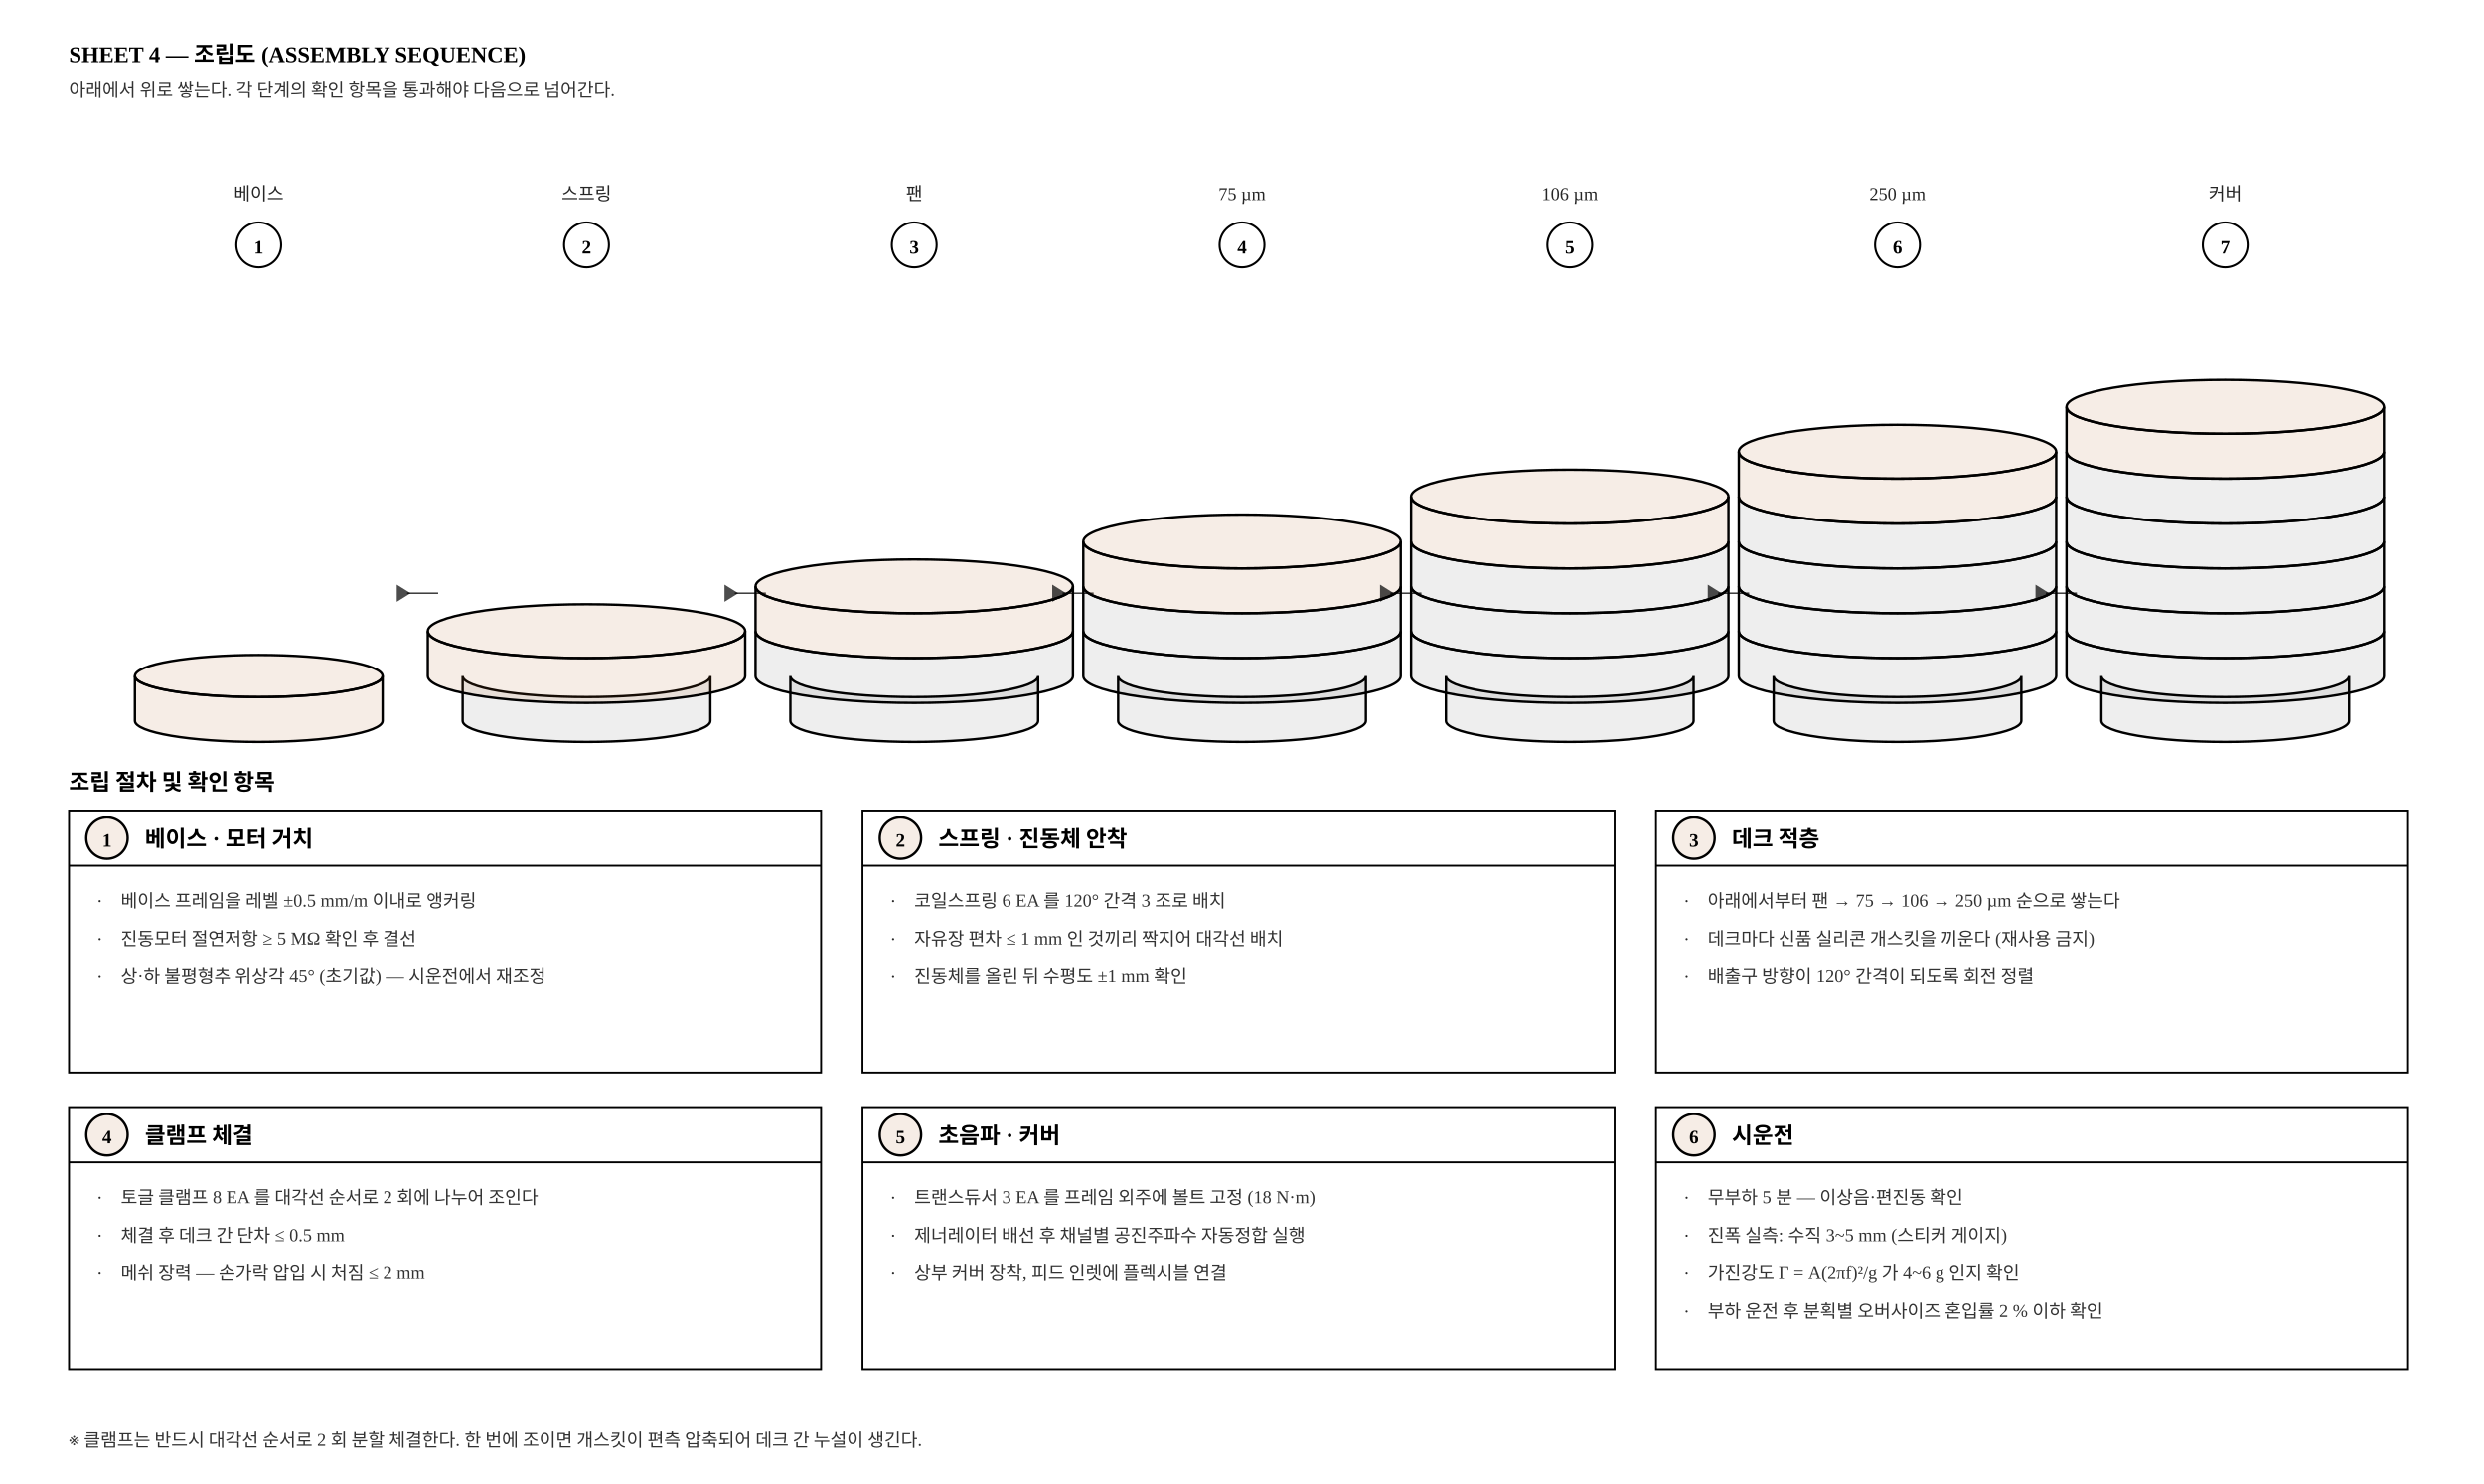
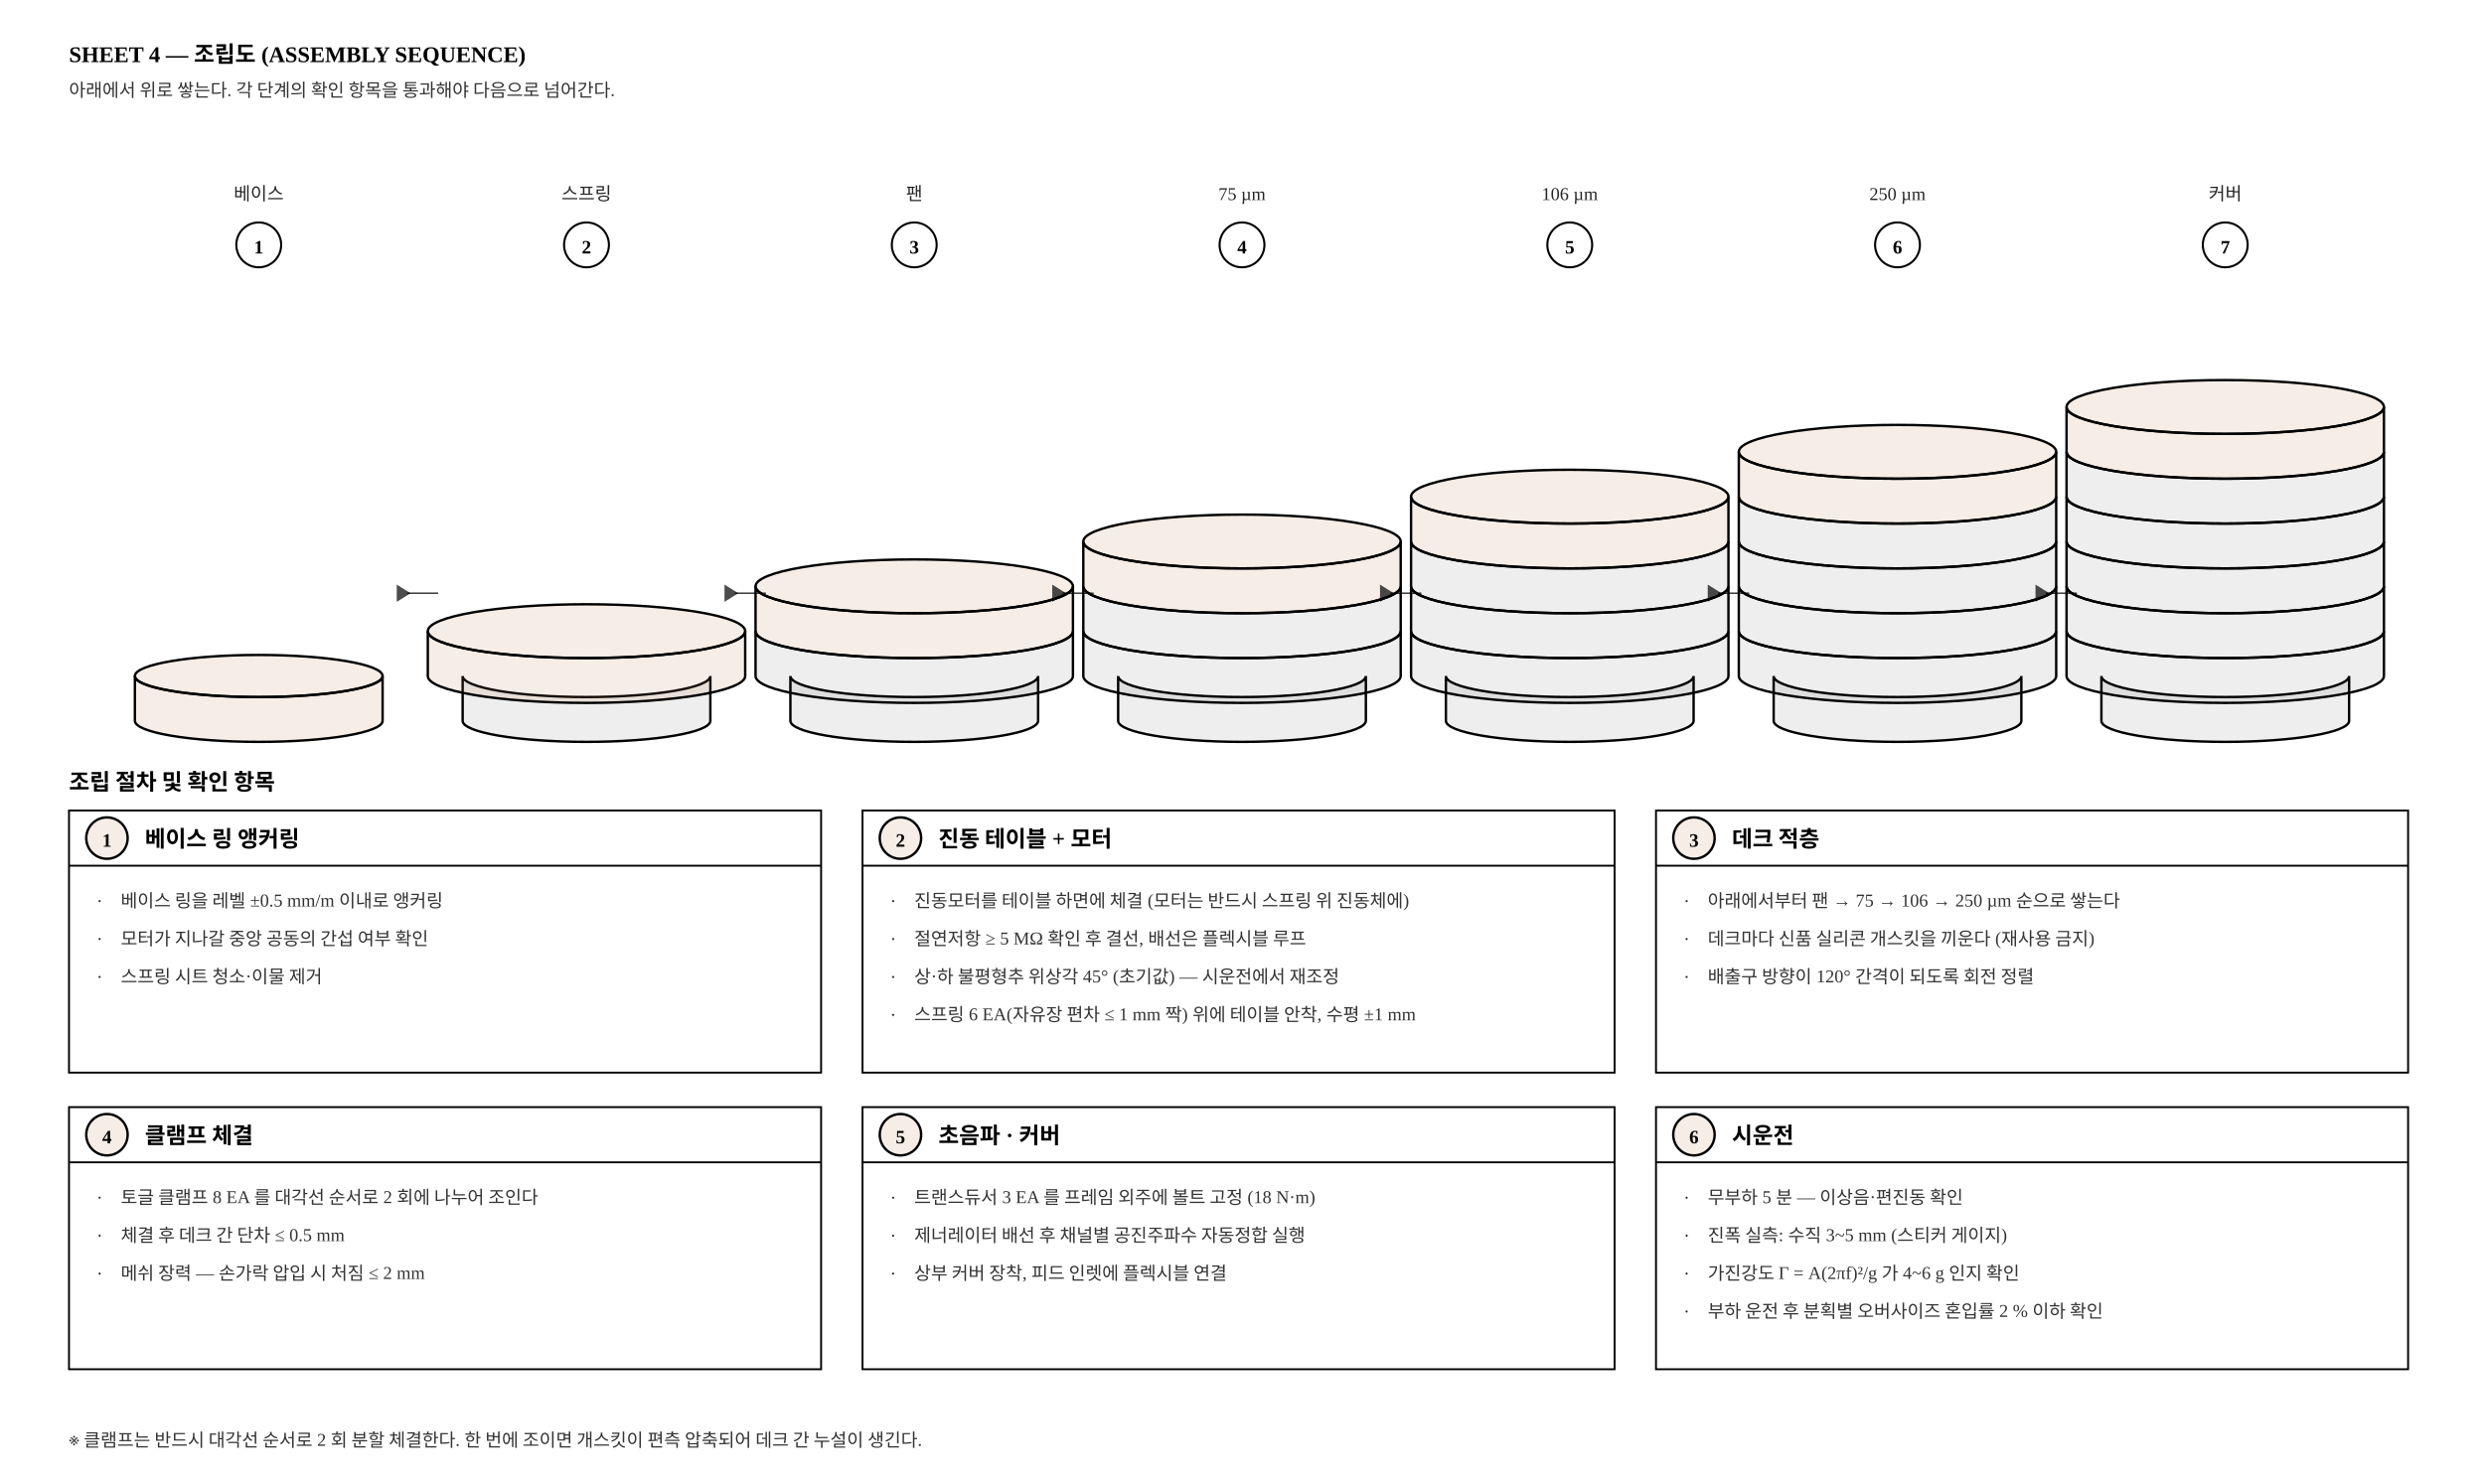
<svg viewBox="0 0 1440 860" role="img" aria-label="SV-01 조립 순서도">
  <defs>
    <marker id="ar" viewBox="0 0 10 10" refX="5" refY="5" markerWidth="6" markerHeight="6" orient="auto">
      <path d="M0,2 L6,5 L0,8 z" fill="currentColor" />
    </marker>
    <pattern id="hatch" width="7" height="7" patternTransform="rotate(45)" patternUnits="userSpaceOnUse">
      <line x1="0" y1="0" x2="0" y2="7" style="stroke:currentColor;stroke-width:1;opacity:.35" />
    </pattern>
  </defs>
  <style>
.ln{fill:none;stroke:currentColor;stroke-width:1.6}
.ln2{fill:none;stroke:currentColor;stroke-width:1.1}
.thin{fill:none;stroke:currentColor;stroke-width:.8;opacity:.55}
.hid{fill:none;stroke:currentColor;stroke-width:.9;stroke-dasharray:6 4;opacity:.5}
.ctr{fill:none;stroke:currentColor;stroke-width:.8;stroke-dasharray:14 3 3 3;opacity:.55}
.dim{fill:none;stroke:currentColor;stroke-width:.9;opacity:.75}
.lead{fill:none;stroke:currentColor;stroke-width:.8;opacity:.6}
.fillA{fill:var(--c1-wash,rgba(180,101,42,.12));stroke:currentColor;stroke-width:1.4}
.fillB{fill:var(--c2-wash,rgba(176,53,122,.12));stroke:currentColor;stroke-width:1.4}
.fillC{fill:var(--c3-wash,rgba(0,113,176,.12));stroke:currentColor;stroke-width:1.4}
.fillG{fill:currentColor;fill-opacity:.07;stroke:currentColor;stroke-width:1.4}
.hatchf{fill:url(#hatch);stroke:currentColor;stroke-width:1.4}
.bal{fill:var(--surface,#fff);stroke:currentColor;stroke-width:1.2}
.t{font-family:var(--ff-body,system-ui);font-size:12px;fill:currentColor}
.ts{font-family:var(--ff-body,system-ui);font-size:10.5px;fill:currentColor;opacity:.8}
.td{font-family:var(--ff-mono,monospace);font-size:10.5px;fill:currentColor;opacity:.85}
.tb{font-family:var(--ff-mono,monospace);font-size:11px;font-weight:700;fill:currentColor}
.th{font-family:var(--ff-body,system-ui);font-size:13px;font-weight:700;fill:currentColor}
</style>
  <text x="40.0" y="36.0" class="th" text-anchor="start">SHEET 4 — 조립도 (ASSEMBLY SEQUENCE)</text>
  <text x="40.0" y="56.0" class="ts" text-anchor="start">아래에서 위로 쌓는다. 각 단계의 확인 항목을 통과해야 다음으로 넘어간다.</text>
  <path d="M78.2,392.0 L78.2,418.0 A71.8,12.2 0 0 0 221.8,418.0 L221.8,392.0 A71.8,12.2 0 0 1 78.2,392.0 Z" class="fillA" />
  <ellipse cx="150.0" cy="392.0" rx="71.8" ry="12.2" class="fillA" />
  <text x="150.0" y="116.0" class="td" text-anchor="middle">베이스</text>
  <circle cx="150.0" cy="142.0" r="13.0" class="bal" />
  <text x="150.0" y="147.0" class="tb" text-anchor="middle">1</text>
  <path d="M254.0,344 L236.0,344" class="dim" />
  <path d="M230.0,339 L238.0,344 L230.0,349 z" fill="currentColor" opacity=".7" />
  <path d="M268.2,392.0 L268.2,418.0 A71.8,12.2 0 0 0 411.8,418.0 L411.8,392.0 A71.8,12.2 0 0 1 268.2,392.0 Z" class="fillG" />
  <path d="M248.0,366.0 L248.0,392.0 A92.0,15.6 0 0 0 432.0,392.0 L432.0,366.0 A92.0,15.6 0 0 1 248.0,366.0 Z" class="fillA" />
  <ellipse cx="340.0" cy="366.0" rx="92.0" ry="15.6" class="fillA" />
  <text x="340.0" y="116.0" class="td" text-anchor="middle">스프링</text>
  <circle cx="340.0" cy="142.0" r="13.0" class="bal" />
  <text x="340.0" y="147.0" class="tb" text-anchor="middle">2</text>
  <path d="M444.0,344 L426.0,344" class="dim" />
  <path d="M420.0,339 L428.0,344 L420.0,349 z" fill="currentColor" opacity=".7" />
  <path d="M458.2,392.0 L458.2,418.0 A71.8,12.2 0 0 0 601.8,418.0 L601.8,392.0 A71.8,12.2 0 0 1 458.2,392.0 Z" class="fillG" />
  <path d="M438.0,366.0 L438.0,392.0 A92.0,15.6 0 0 0 622.0,392.0 L622.0,366.0 A92.0,15.6 0 0 1 438.0,366.0 Z" class="fillG" />
  <path d="M438.0,340.0 L438.0,366.0 A92.0,15.6 0 0 0 622.0,366.0 L622.0,340.0 A92.0,15.6 0 0 1 438.0,340.0 Z" class="fillA" />
  <ellipse cx="530.0" cy="340.0" rx="92.0" ry="15.6" class="fillA" />
  <text x="530.0" y="116.0" class="td" text-anchor="middle">팬</text>
  <circle cx="530.0" cy="142.0" r="13.0" class="bal" />
  <text x="530.0" y="147.0" class="tb" text-anchor="middle">3</text>
  <path d="M634.0,344 L616.0,344" class="dim" />
  <path d="M610.0,339 L618.0,344 L610.0,349 z" fill="currentColor" opacity=".7" />
  <path d="M648.2,392.0 L648.2,418.0 A71.8,12.2 0 0 0 791.8,418.0 L791.8,392.0 A71.8,12.2 0 0 1 648.2,392.0 Z" class="fillG" />
  <path d="M628.0,366.0 L628.0,392.0 A92.0,15.6 0 0 0 812.0,392.0 L812.0,366.0 A92.0,15.6 0 0 1 628.0,366.0 Z" class="fillG" />
  <path d="M628.0,340.0 L628.0,366.0 A92.0,15.6 0 0 0 812.0,366.0 L812.0,340.0 A92.0,15.6 0 0 1 628.0,340.0 Z" class="fillG" />
  <path d="M628.0,314.0 L628.0,340.0 A92.0,15.6 0 0 0 812.0,340.0 L812.0,314.0 A92.0,15.6 0 0 1 628.0,314.0 Z" class="fillA" />
  <ellipse cx="720.0" cy="314.0" rx="92.0" ry="15.6" class="fillA" />
  <text x="720.0" y="116.0" class="td" text-anchor="middle">75 µm</text>
  <circle cx="720.0" cy="142.0" r="13.0" class="bal" />
  <text x="720.0" y="147.0" class="tb" text-anchor="middle">4</text>
  <path d="M824.0,344 L806.0,344" class="dim" />
  <path d="M800.0,339 L808.0,344 L800.0,349 z" fill="currentColor" opacity=".7" />
  <path d="M838.2,392.0 L838.2,418.0 A71.8,12.2 0 0 0 981.8,418.0 L981.8,392.0 A71.8,12.2 0 0 1 838.2,392.0 Z" class="fillG" />
  <path d="M818.0,366.0 L818.0,392.0 A92.0,15.6 0 0 0 1002.0,392.0 L1002.0,366.0 A92.0,15.6 0 0 1 818.0,366.0 Z" class="fillG" />
  <path d="M818.0,340.0 L818.0,366.0 A92.0,15.6 0 0 0 1002.0,366.0 L1002.0,340.0 A92.0,15.6 0 0 1 818.0,340.0 Z" class="fillG" />
  <path d="M818.0,314.0 L818.0,340.0 A92.0,15.6 0 0 0 1002.0,340.0 L1002.0,314.0 A92.0,15.6 0 0 1 818.0,314.0 Z" class="fillG" />
  <path d="M818.0,288.0 L818.0,314.0 A92.0,15.6 0 0 0 1002.0,314.0 L1002.0,288.0 A92.0,15.6 0 0 1 818.0,288.0 Z" class="fillA" />
  <ellipse cx="910.0" cy="288.0" rx="92.0" ry="15.6" class="fillA" />
  <text x="910.0" y="116.0" class="td" text-anchor="middle">106 µm</text>
  <circle cx="910.0" cy="142.0" r="13.0" class="bal" />
  <text x="910.0" y="147.0" class="tb" text-anchor="middle">5</text>
  <path d="M1014.0,344 L996.0,344" class="dim" />
  <path d="M990.0,339 L998.0,344 L990.0,349 z" fill="currentColor" opacity=".7" />
  <path d="M1028.2,392.0 L1028.2,418.0 A71.8,12.2 0 0 0 1171.8,418.0 L1171.8,392.0 A71.8,12.2 0 0 1 1028.2,392.0 Z" class="fillG" />
  <path d="M1008.0,366.0 L1008.0,392.0 A92.0,15.6 0 0 0 1192.0,392.0 L1192.0,366.0 A92.0,15.6 0 0 1 1008.0,366.0 Z" class="fillG" />
  <path d="M1008.0,340.0 L1008.0,366.0 A92.0,15.6 0 0 0 1192.0,366.0 L1192.0,340.0 A92.0,15.6 0 0 1 1008.0,340.0 Z" class="fillG" />
  <path d="M1008.0,314.0 L1008.0,340.0 A92.0,15.6 0 0 0 1192.0,340.0 L1192.0,314.0 A92.0,15.6 0 0 1 1008.0,314.0 Z" class="fillG" />
  <path d="M1008.0,288.0 L1008.0,314.0 A92.0,15.6 0 0 0 1192.0,314.0 L1192.0,288.0 A92.0,15.6 0 0 1 1008.0,288.0 Z" class="fillG" />
  <path d="M1008.0,262.0 L1008.0,288.0 A92.0,15.6 0 0 0 1192.0,288.0 L1192.0,262.0 A92.0,15.6 0 0 1 1008.0,262.0 Z" class="fillA" />
  <ellipse cx="1100.0" cy="262.0" rx="92.0" ry="15.6" class="fillA" />
  <text x="1100.0" y="116.0" class="td" text-anchor="middle">250 µm</text>
  <circle cx="1100.0" cy="142.0" r="13.0" class="bal" />
  <text x="1100.0" y="147.0" class="tb" text-anchor="middle">6</text>
  <path d="M1204.0,344 L1186.0,344" class="dim" />
  <path d="M1180.0,339 L1188.0,344 L1180.0,349 z" fill="currentColor" opacity=".7" />
  <path d="M1218.2,392.0 L1218.2,418.0 A71.8,12.2 0 0 0 1361.8,418.0 L1361.8,392.0 A71.8,12.2 0 0 1 1218.2,392.0 Z" class="fillG" />
  <path d="M1198.0,366.0 L1198.0,392.0 A92.0,15.6 0 0 0 1382.0,392.0 L1382.0,366.0 A92.0,15.6 0 0 1 1198.0,366.0 Z" class="fillG" />
  <path d="M1198.0,340.0 L1198.0,366.0 A92.0,15.6 0 0 0 1382.0,366.0 L1382.0,340.0 A92.0,15.6 0 0 1 1198.0,340.0 Z" class="fillG" />
  <path d="M1198.0,314.0 L1198.0,340.0 A92.0,15.6 0 0 0 1382.0,340.0 L1382.0,314.0 A92.0,15.6 0 0 1 1198.0,314.0 Z" class="fillG" />
  <path d="M1198.0,288.0 L1198.0,314.0 A92.0,15.6 0 0 0 1382.0,314.0 L1382.0,288.0 A92.0,15.6 0 0 1 1198.0,288.0 Z" class="fillG" />
  <path d="M1198.0,262.0 L1198.0,288.0 A92.0,15.6 0 0 0 1382.0,288.0 L1382.0,262.0 A92.0,15.6 0 0 1 1198.0,262.0 Z" class="fillG" />
  <path d="M1198.0,236.0 L1198.0,262.0 A92.0,15.6 0 0 0 1382.0,262.0 L1382.0,236.0 A92.0,15.6 0 0 1 1198.0,236.0 Z" class="fillA" />
  <ellipse cx="1290.0" cy="236.0" rx="92.0" ry="15.6" class="fillA" />
  <text x="1290.0" y="116.0" class="td" text-anchor="middle">커버</text>
  <circle cx="1290.0" cy="142.0" r="13.0" class="bal" />
  <text x="1290.0" y="147.0" class="tb" text-anchor="middle">7</text>
  <text x="40.0" y="458.0" class="th" text-anchor="start">조립 절차 및 확인 항목</text>
  <rect x="40.0" y="470.0" width="436.0" height="152.0" class="ln2" />
  <line x1="40.0" y1="502.0" x2="476.0" y2="502.0" class="ln2" />
  <circle cx="62.0" cy="486.0" r="12.0" class="fillA" />
  <text x="62.0" y="491.0" class="tb" text-anchor="middle">1</text>
-   <text x="84.0" y="491.0" class="th" text-anchor="start">베이스 · 모터 거치</text>
+   <text x="84.0" y="491.0" class="th" text-anchor="start">베이스 링 앵커링</text>
  <text x="56.0" y="526.0" class="td" text-anchor="start">·</text>
-   <text x="70.0" y="526.0" class="ts" text-anchor="start">베이스 프레임을 레벨 ±0.5 mm/m 이내로 앵커링</text>
+   <text x="70.0" y="526.0" class="ts" text-anchor="start">베이스 링을 레벨 ±0.5 mm/m 이내로 앵커링</text>
  <text x="56.0" y="548.0" class="td" text-anchor="start">·</text>
-   <text x="70.0" y="548.0" class="ts" text-anchor="start">진동모터 절연저항 ≥ 5 MΩ 확인 후 결선</text>
+   <text x="70.0" y="548.0" class="ts" text-anchor="start">모터가 지나갈 중앙 공동의 간섭 여부 확인</text>
  <text x="56.0" y="570.0" class="td" text-anchor="start">·</text>
-   <text x="70.0" y="570.0" class="ts" text-anchor="start">상·하 불평형추 위상각 45° (초기값) — 시운전에서 재조정</text>
+   <text x="70.0" y="570.0" class="ts" text-anchor="start">스프링 시트 청소·이물 제거</text>
  <rect x="40.0" y="642.0" width="436.0" height="152.0" class="ln2" />
  <line x1="40.0" y1="674.0" x2="476.0" y2="674.0" class="ln2" />
  <circle cx="62.0" cy="658.0" r="12.0" class="fillA" />
  <text x="62.0" y="663.0" class="tb" text-anchor="middle">4</text>
  <text x="84.0" y="663.0" class="th" text-anchor="start">클램프 체결</text>
  <text x="56.0" y="698.0" class="td" text-anchor="start">·</text>
  <text x="70.0" y="698.0" class="ts" text-anchor="start">토글 클램프 8 EA 를 대각선 순서로 2 회에 나누어 조인다</text>
  <text x="56.0" y="720.0" class="td" text-anchor="start">·</text>
  <text x="70.0" y="720.0" class="ts" text-anchor="start">체결 후 데크 간 단차 ≤ 0.5 mm</text>
  <text x="56.0" y="742.0" class="td" text-anchor="start">·</text>
  <text x="70.0" y="742.0" class="ts" text-anchor="start">메쉬 장력 — 손가락 압입 시 처짐 ≤ 2 mm</text>
  <rect x="500.0" y="470.0" width="436.0" height="152.0" class="ln2" />
  <line x1="500.0" y1="502.0" x2="936.0" y2="502.0" class="ln2" />
  <circle cx="522.0" cy="486.0" r="12.0" class="fillA" />
  <text x="522.0" y="491.0" class="tb" text-anchor="middle">2</text>
-   <text x="544.0" y="491.0" class="th" text-anchor="start">스프링 · 진동체 안착</text>
+   <text x="544.0" y="491.0" class="th" text-anchor="start">진동 테이블 + 모터</text>
  <text x="516.0" y="526.0" class="td" text-anchor="start">·</text>
-   <text x="530.0" y="526.0" class="ts" text-anchor="start">코일스프링 6 EA 를 120° 간격 3 조로 배치</text>
+   <text x="530.0" y="526.0" class="ts" text-anchor="start">진동모터를 테이블 하면에 체결 (모터는 반드시 스프링 위 진동체에)</text>
  <text x="516.0" y="548.0" class="td" text-anchor="start">·</text>
-   <text x="530.0" y="548.0" class="ts" text-anchor="start">자유장 편차 ≤ 1 mm 인 것끼리 짝지어 대각선 배치</text>
+   <text x="530.0" y="548.0" class="ts" text-anchor="start">절연저항 ≥ 5 MΩ 확인 후 결선, 배선은 플렉시블 루프</text>
  <text x="516.0" y="570.0" class="td" text-anchor="start">·</text>
-   <text x="530.0" y="570.0" class="ts" text-anchor="start">진동체를 올린 뒤 수평도 ±1 mm 확인</text>
+   <text x="530.0" y="570.0" class="ts" text-anchor="start">상·하 불평형추 위상각 45° (초기값) — 시운전에서 재조정</text>
+   <text x="516.0" y="592.0" class="td" text-anchor="start">·</text>
+   <text x="530.0" y="592.0" class="ts" text-anchor="start">스프링 6 EA(자유장 편차 ≤ 1 mm 짝) 위에 테이블 안착, 수평 ±1 mm</text>
  <rect x="500.0" y="642.0" width="436.0" height="152.0" class="ln2" />
  <line x1="500.0" y1="674.0" x2="936.0" y2="674.0" class="ln2" />
  <circle cx="522.0" cy="658.0" r="12.0" class="fillA" />
  <text x="522.0" y="663.0" class="tb" text-anchor="middle">5</text>
  <text x="544.0" y="663.0" class="th" text-anchor="start">초음파 · 커버</text>
  <text x="516.0" y="698.0" class="td" text-anchor="start">·</text>
  <text x="530.0" y="698.0" class="ts" text-anchor="start">트랜스듀서 3 EA 를 프레임 외주에 볼트 고정 (18 N·m)</text>
  <text x="516.0" y="720.0" class="td" text-anchor="start">·</text>
  <text x="530.0" y="720.0" class="ts" text-anchor="start">제너레이터 배선 후 채널별 공진주파수 자동정합 실행</text>
  <text x="516.0" y="742.0" class="td" text-anchor="start">·</text>
  <text x="530.0" y="742.0" class="ts" text-anchor="start">상부 커버 장착, 피드 인렛에 플렉시블 연결</text>
  <rect x="960.0" y="470.0" width="436.0" height="152.0" class="ln2" />
  <line x1="960.0" y1="502.0" x2="1396.0" y2="502.0" class="ln2" />
  <circle cx="982.0" cy="486.0" r="12.0" class="fillA" />
  <text x="982.0" y="491.0" class="tb" text-anchor="middle">3</text>
  <text x="1004.0" y="491.0" class="th" text-anchor="start">데크 적층</text>
  <text x="976.0" y="526.0" class="td" text-anchor="start">·</text>
  <text x="990.0" y="526.0" class="ts" text-anchor="start">아래에서부터 팬 → 75 → 106 → 250 µm 순으로 쌓는다</text>
  <text x="976.0" y="548.0" class="td" text-anchor="start">·</text>
  <text x="990.0" y="548.0" class="ts" text-anchor="start">데크마다 신품 실리콘 개스킷을 끼운다 (재사용 금지)</text>
  <text x="976.0" y="570.0" class="td" text-anchor="start">·</text>
  <text x="990.0" y="570.0" class="ts" text-anchor="start">배출구 방향이 120° 간격이 되도록 회전 정렬</text>
  <rect x="960.0" y="642.0" width="436.0" height="152.0" class="ln2" />
  <line x1="960.0" y1="674.0" x2="1396.0" y2="674.0" class="ln2" />
  <circle cx="982.0" cy="658.0" r="12.0" class="fillA" />
  <text x="982.0" y="663.0" class="tb" text-anchor="middle">6</text>
  <text x="1004.0" y="663.0" class="th" text-anchor="start">시운전</text>
  <text x="976.0" y="698.0" class="td" text-anchor="start">·</text>
  <text x="990.0" y="698.0" class="ts" text-anchor="start">무부하 5 분 — 이상음·편진동 확인</text>
  <text x="976.0" y="720.0" class="td" text-anchor="start">·</text>
  <text x="990.0" y="720.0" class="ts" text-anchor="start">진폭 실측: 수직 3~5 mm (스티커 게이지)</text>
  <text x="976.0" y="742.0" class="td" text-anchor="start">·</text>
  <text x="990.0" y="742.0" class="ts" text-anchor="start">가진강도 Γ = A(2πf)²/g 가 4~6 g 인지 확인</text>
  <text x="976.0" y="764.0" class="td" text-anchor="start">·</text>
  <text x="990.0" y="764.0" class="ts" text-anchor="start">부하 운전 후 분획별 오버사이즈 혼입률 2 % 이하 확인</text>
  <text x="40.0" y="838.0" class="ts" text-anchor="start">※ 클램프는 반드시 대각선 순서로 2 회 분할 체결한다. 한 번에 조이면 개스킷이 편측 압축되어 데크 간 누설이 생긴다.</text>
</svg>
